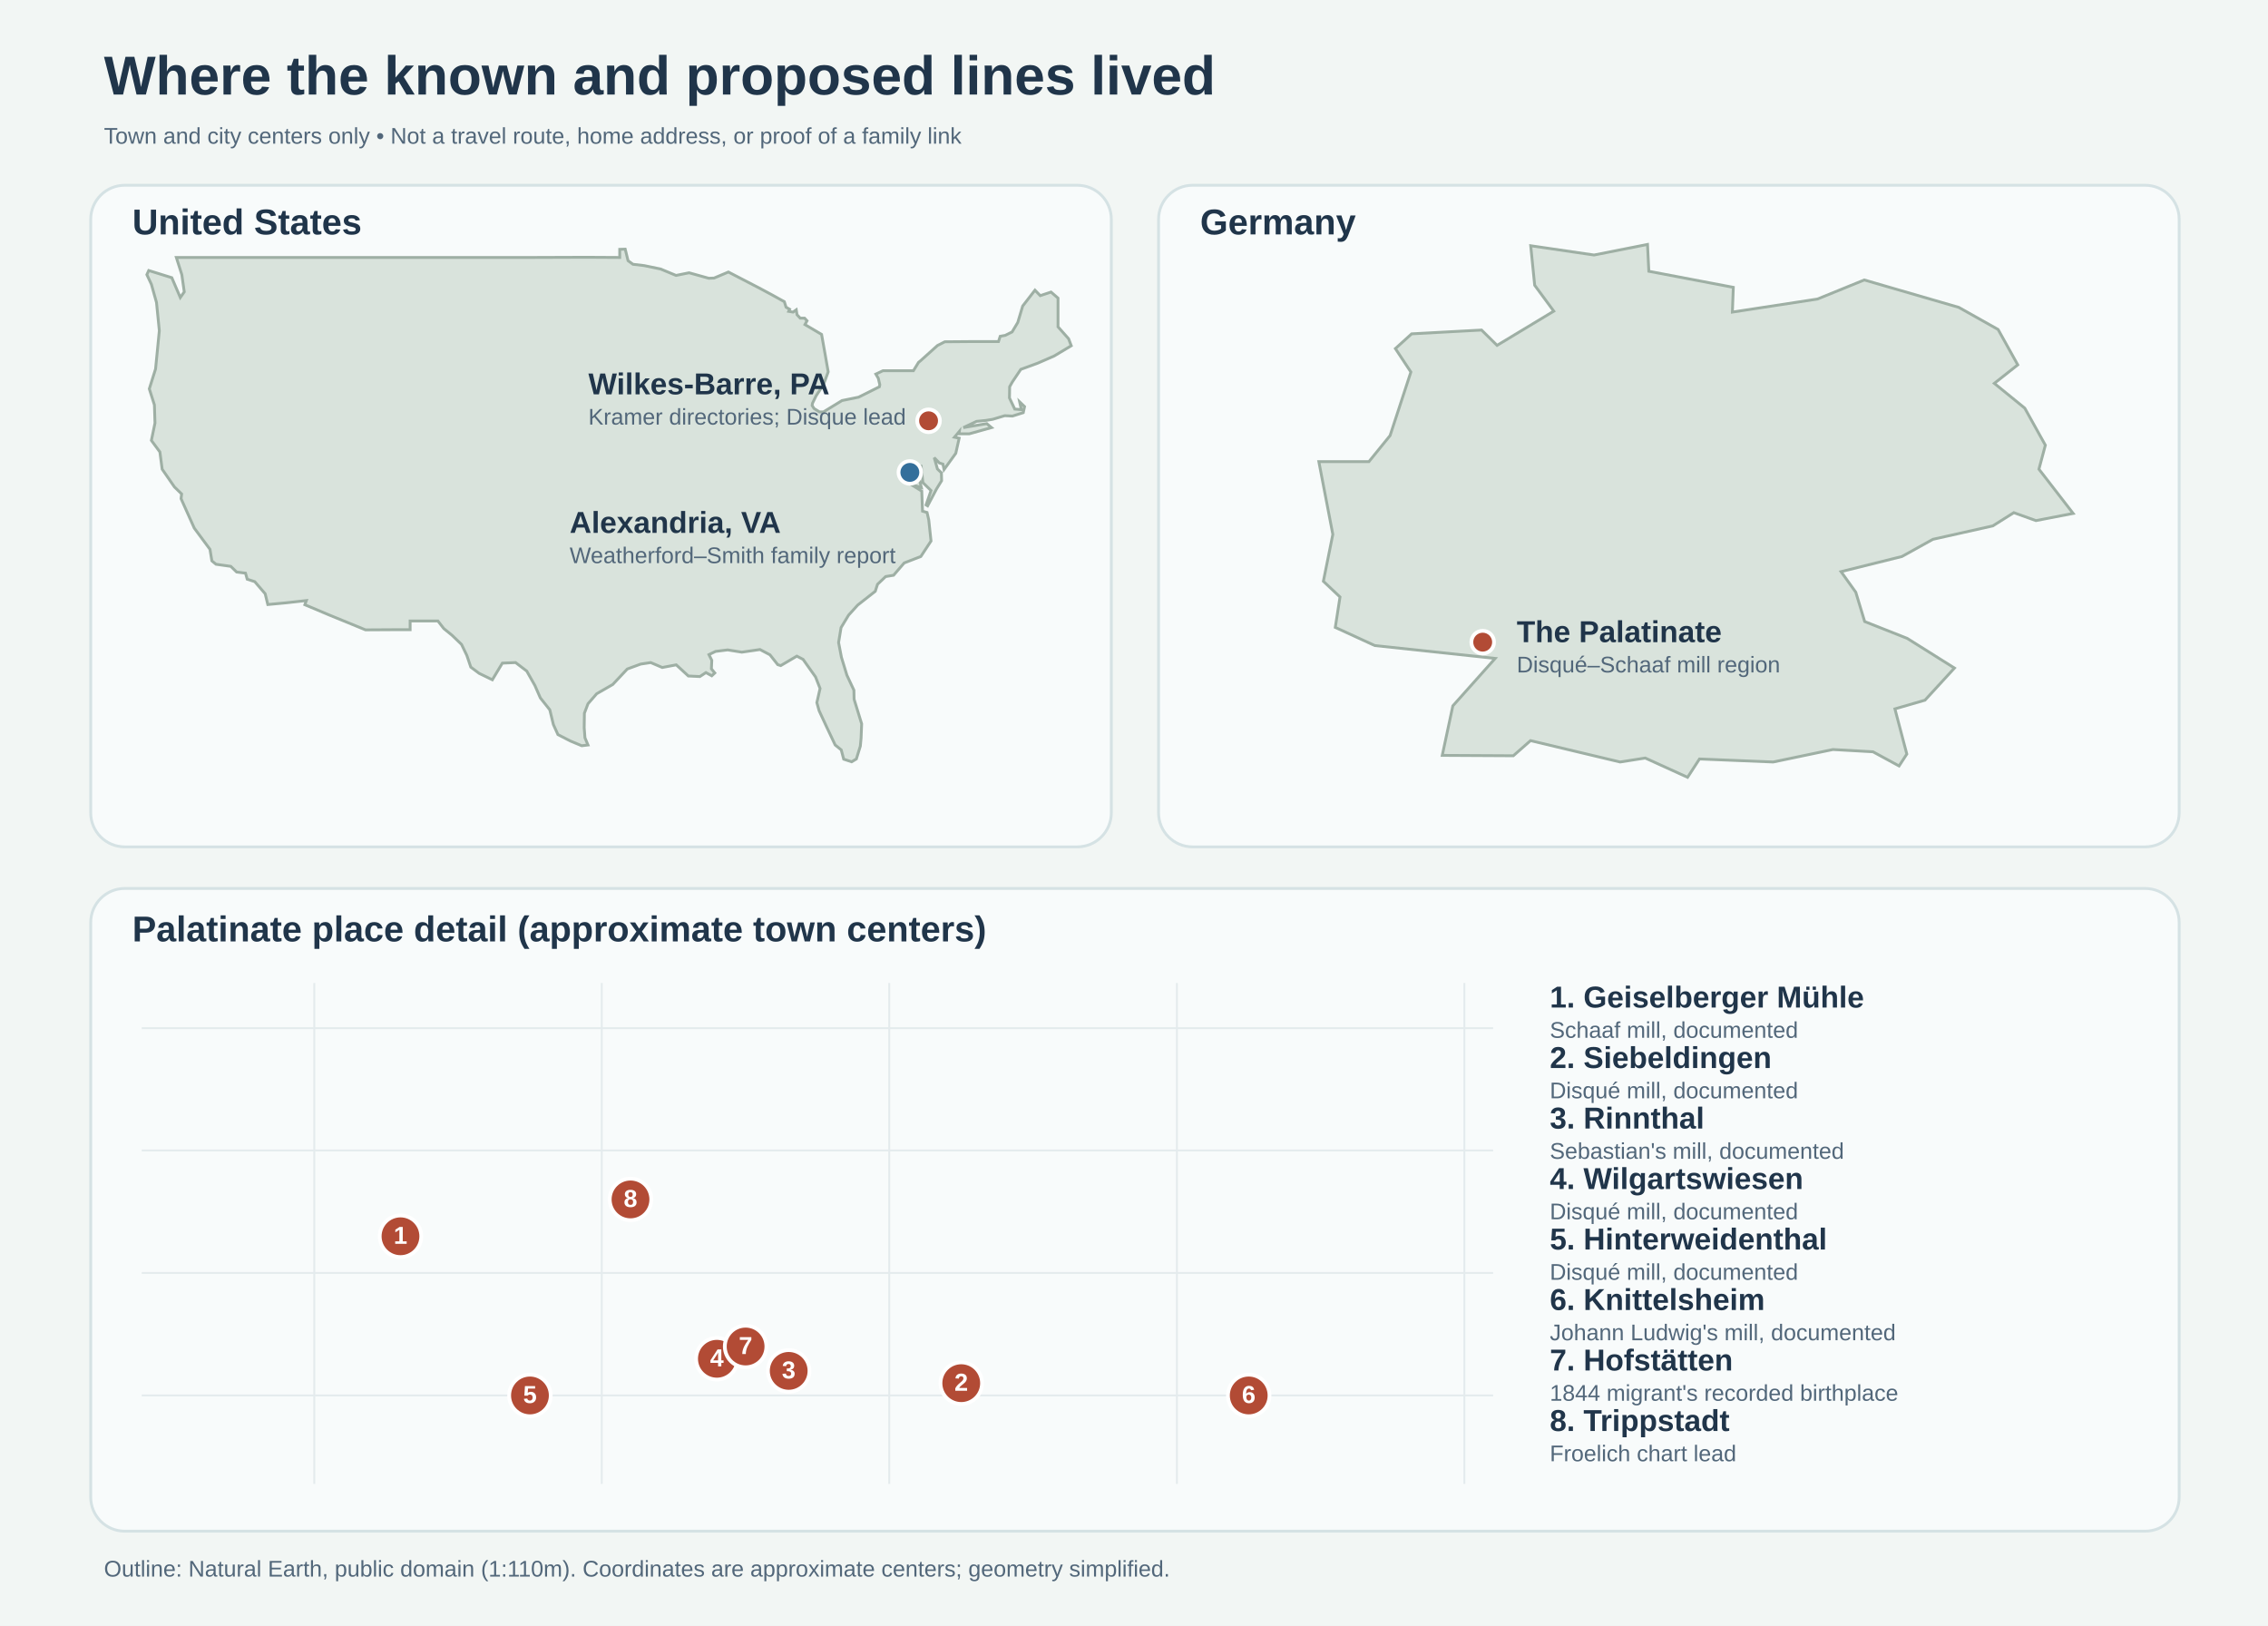
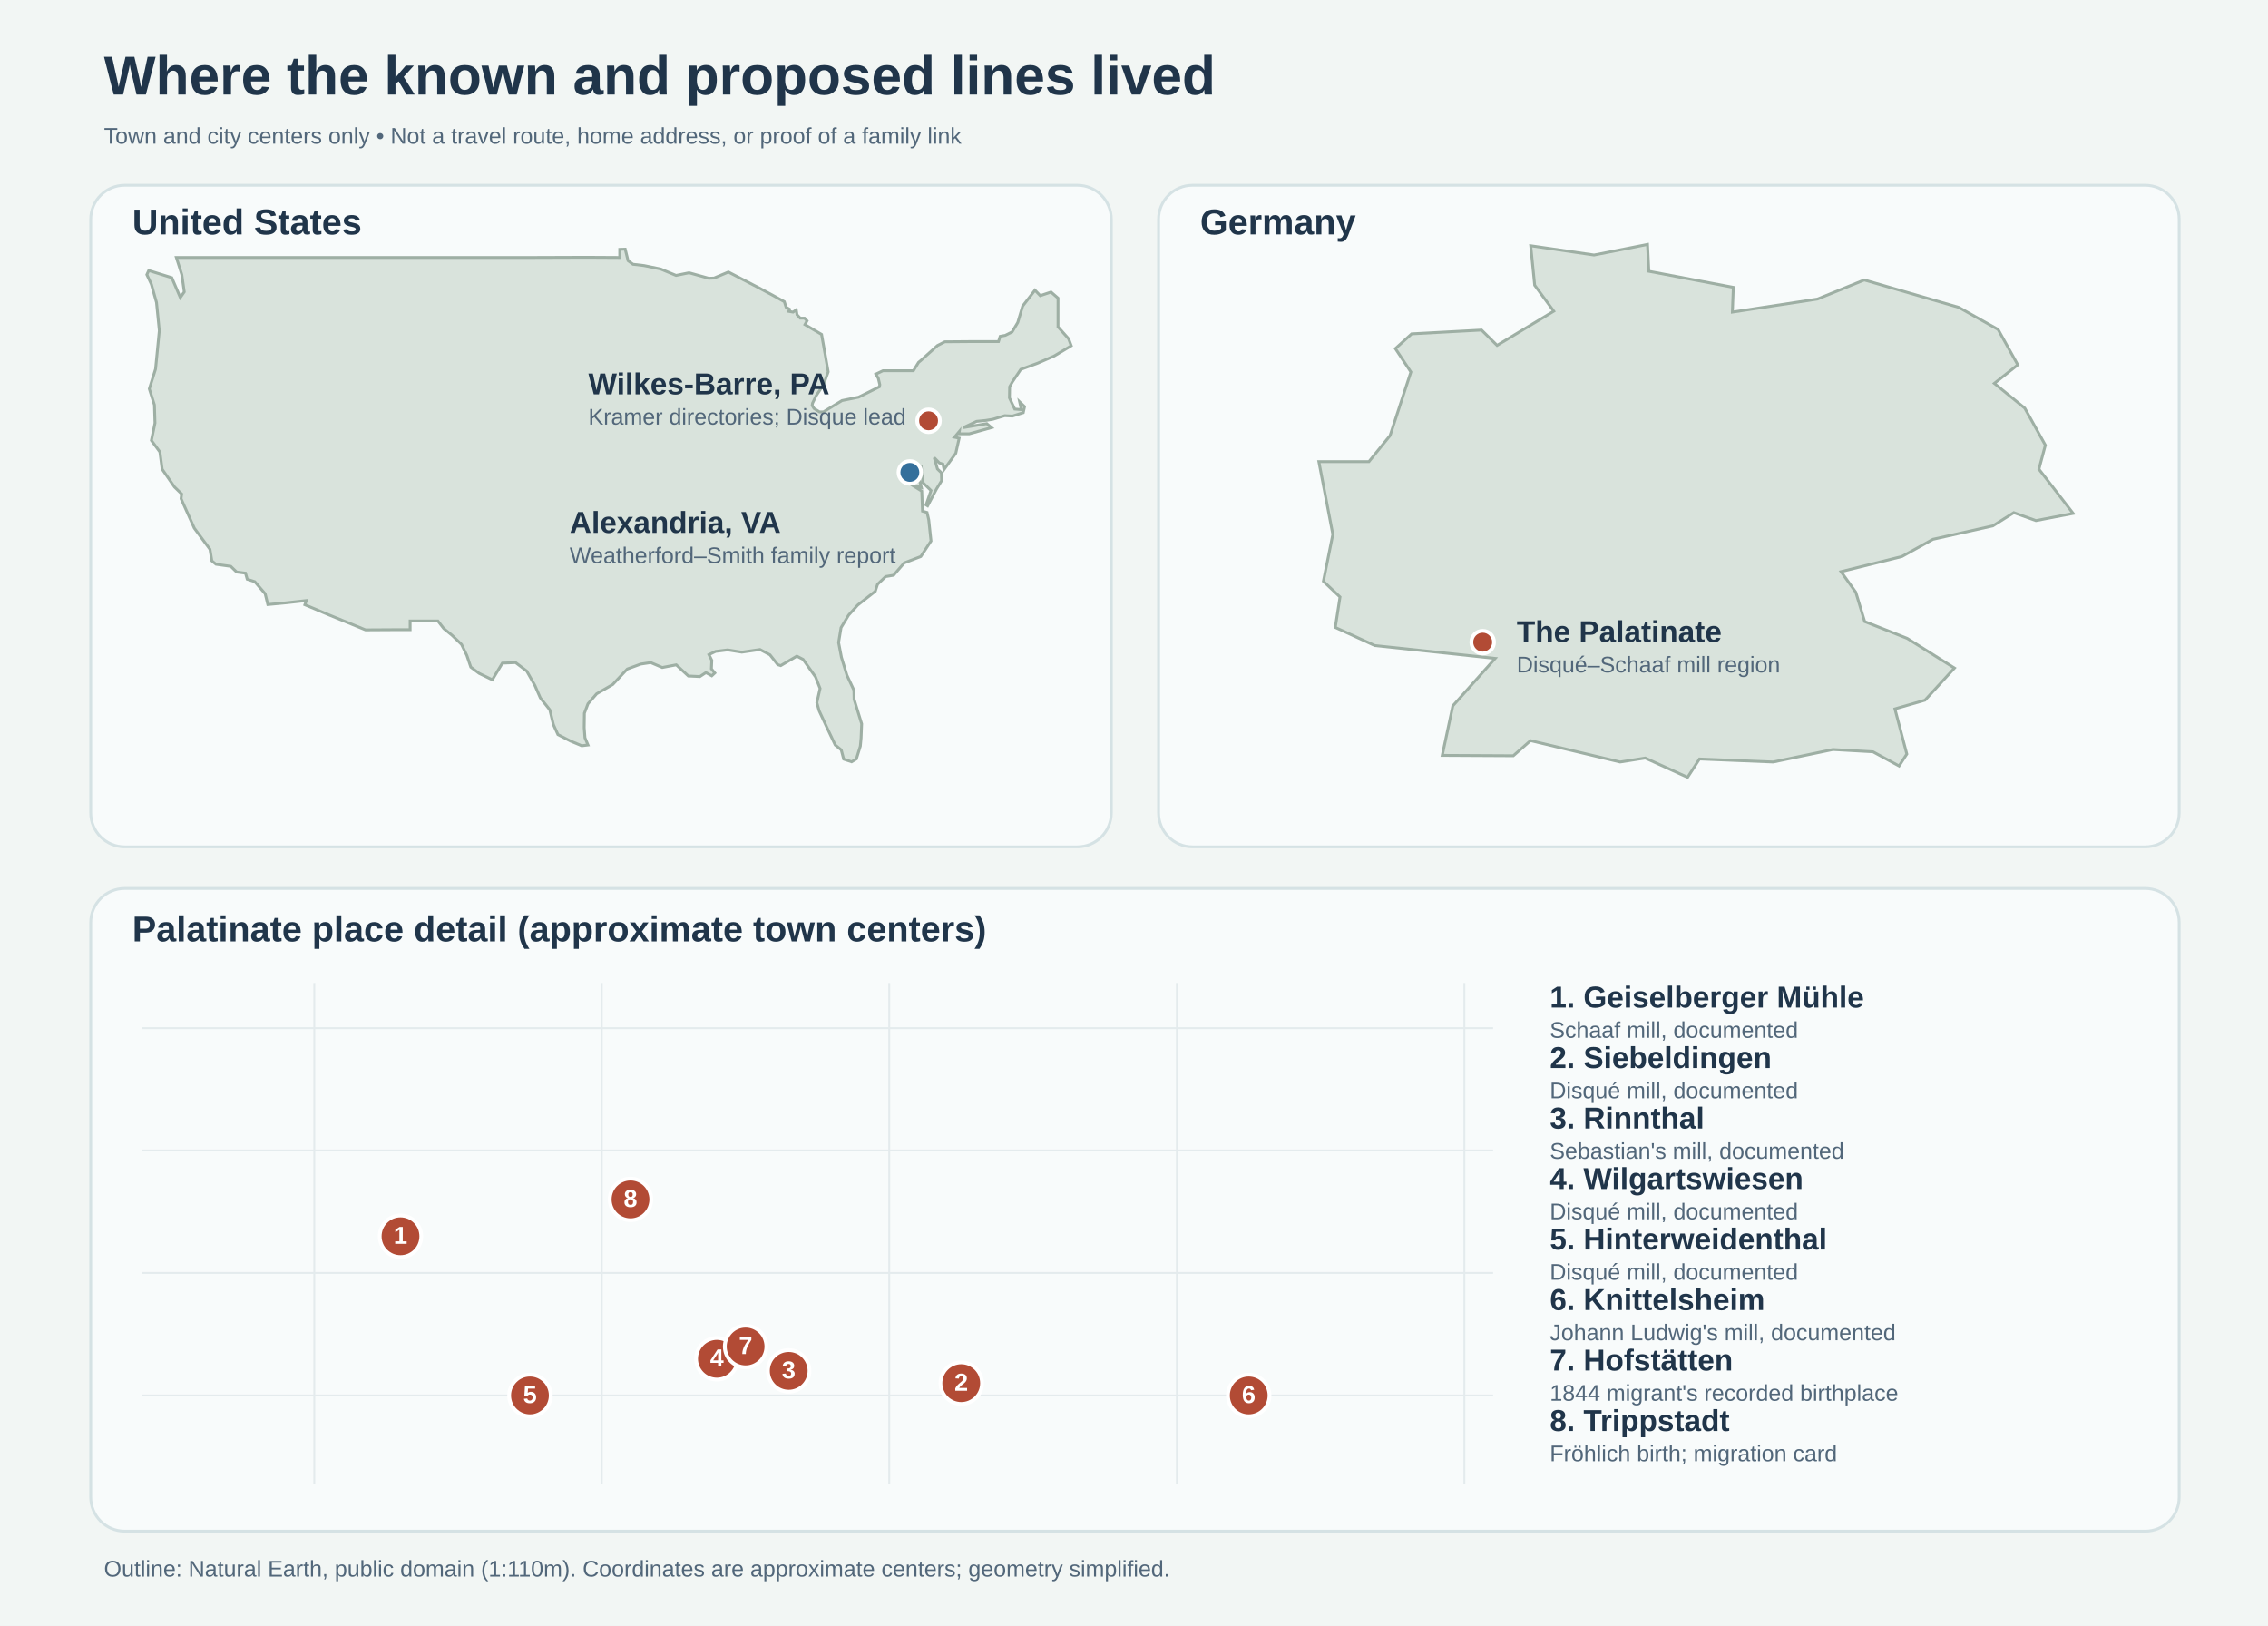
<svg xmlns="http://www.w3.org/2000/svg" width="1200" height="860" viewBox="0 0 1200 860" role="img" aria-labelledby="title desc">
  <style>text{font-family:Segoe UI,Arial,sans-serif;fill:#20354a}.title{font-size:29px;font-weight:700}.heading{font-size:19px;font-weight:700}.place{font-size:16px;font-weight:650}.note{font-size:12px;fill:#52677a}.fine{font-size:12px;fill:#52677a}.sea{fill:#edf4f6}.land{fill:#d9e3dc;stroke:#9eafa4;stroke-width:1.5}.panel{fill:#f8fbfb;stroke:#d5e2e4;stroke-width:1.5}.grid{stroke:#e4ebed;stroke-width:1}.number{font-size:13px;font-weight:700;fill:white}</style>
  <rect width="1200" height="860" fill="#f2f6f4" />
  <text x="55" y="50" class="title">Where the known and proposed lines lived</text>
  <text x="55" y="76" class="note">Town and city centers only • Not a travel route, home address, or proof of a family link</text>
  <rect x="48" y="98" width="540" height="350" rx="18" class="panel" />
  <rect x="613" y="98" width="540" height="350" rx="18" class="panel" />
  <text x="70" y="124" class="heading">United States</text>
  <text x="635" y="124" class="heading">Germany</text>
  <path d="M 93.3,136.2 L 117.4,136.2 L 142.5,136.2 L 150.9,136.2 L 176.7,136.2 L 201.7,136.2 L 227.1,136.2 L 252.6,136.2 L 281.4,136.2 L 310.3,136.1 L 327.9,136.2 L 327.9,131.9 L 330.8,131.8 L 332.3,137.9 L 334.9,139.8 L 340.8,140.5 L 349.5,142.3 L 357.7,145.7 L 364.6,144.3 L 375.0,147.2 L 377.8,147.1 L 385.4,143.9 L 393.3,148.0 L 401.6,152.3 L 408.5,156.0 L 415.0,159.6 L 415.9,162.5 L 417.8,163.6 L 417.3,164.7 L 419.6,165.1 L 421.3,163.9 L 421.7,166.5 L 423.4,168.3 L 425.7,168.3 L 427.0,169.7 L 425.9,171.7 L 434.7,176.9 L 436.5,187.0 L 438.2,196.7 L 435.8,203.3 L 431.8,209.4 L 429.9,213.3 L 429.7,214.5 L 430.7,216.1 L 433.6,217.9 L 435.7,217.9 L 445.5,211.9 L 454.3,210.1 L 465.3,204.6 L 465.5,203.5 L 464.7,200.1 L 463.4,197.9 L 467.2,196.1 L 475.5,196.1 L 483.3,196.1 L 486.0,191.7 L 487.1,190.8 L 496.0,182.8 L 499.9,180.8 L 512.7,180.7 L 528.3,180.7 L 529.2,177.9 L 531.9,177.4 L 535.5,175.6 L 538.5,170.6 L 541.1,161.9 L 547.6,153.5 L 550.4,156.4 L 556.1,154.5 L 559.8,157.7 L 559.8,172.9 L 565.4,179.2 L 566.8,182.9 L 557.8,188.3 L 549.1,192.1 L 540.1,195.4 L 535.6,202.1 L 534.2,204.6 L 534.1,210.5 L 536.9,216.4 L 540.4,216.7 L 539.5,212.6 L 542.1,215.1 L 541.4,218.3 L 535.7,220.1 L 531.6,219.9 L 525.3,221.8 L 521.7,222.4 L 516.7,222.9 L 509.7,226.2 L 522.1,224.1 L 524.6,226.2 L 512.8,229.5 L 507.4,229.5 L 507.6,228.2 L 505.0,231.3 L 507.5,231.8 L 505.7,239.8 L 499.5,248.4 L 498.9,245.5 L 497.0,244.9 L 494.3,242.1 L 496.0,248.1 L 498.1,250.1 L 498.2,254.3 L 495.5,258.7 L 490.8,267.6 L 490.0,267.1 L 492.6,259.5 L 488.3,255.3 L 487.3,246.0 L 485.7,250.8 L 487.5,257.9 L 481.9,256.2 L 487.7,259.8 L 488.1,270.4 L 490.5,271.1 L 491.4,275.0 L 492.6,286.2 L 487.2,294.4 L 478.4,297.8 L 472.8,304.3 L 468.6,305.0 L 464.3,309.1 L 463.1,312.8 L 453.8,320.1 L 449.0,325.4 L 445.0,332.0 L 443.7,339.9 L 445.2,347.7 L 448.1,357.2 L 451.8,365.1 L 451.9,369.9 L 455.9,382.9 L 455.6,390.4 L 455.2,394.7 L 453.1,401.5 L 450.6,403.0 L 446.4,401.6 L 445.1,396.7 L 441.9,394.1 L 437.4,384.6 L 433.4,376.0 L 432.2,371.7 L 433.9,364.2 L 431.5,358.1 L 424.9,348.8 L 421.6,347.1 L 413.1,352.1 L 411.5,351.6 L 407.4,346.4 L 402.1,343.6 L 392.5,345.0 L 385.0,343.8 L 378.6,344.6 L 375.1,346.3 L 376.6,349.3 L 376.4,353.8 L 378.2,356.0 L 376.6,357.5 L 373.5,355.8 L 370.3,357.9 L 364.2,357.6 L 357.8,351.7 L 350.4,353.1 L 344.3,350.5 L 339.0,351.3 L 331.9,353.9 L 324.2,362.1 L 315.7,367.0 L 311.1,372.3 L 309.2,377.3 L 309.1,385.0 L 309.5,390.3 L 311.1,394.1 L 307.8,394.5 L 301.8,392.0 L 295.2,388.6 L 292.8,383.3 L 290.9,375.5 L 285.9,369.2 L 283.0,362.6 L 278.7,355.0 L 272.8,350.5 L 265.8,350.8 L 260.5,359.6 L 253.5,356.2 L 249.1,352.9 L 247.0,346.7 L 244.2,340.9 L 239.1,336.0 L 234.8,332.5 L 231.7,328.5 L 217.0,328.5 L 217.0,333.1 L 210.3,333.1 L 193.4,333.2 L 174.1,325.3 L 161.3,319.9 L 162.1,317.7 L 151.3,318.9 L 141.7,319.8 L 140.3,314.1 L 134.8,307.7 L 130.8,306.4 L 129.9,303.2 L 125.2,302.6 L 122.1,299.6 L 114.3,298.5 L 112.1,296.7 L 111.1,290.6 L 102.8,279.4 L 95.8,263.8 L 96.1,261.3 L 92.3,257.6 L 85.8,248.2 L 84.6,239.1 L 80.1,233.0 L 82.0,223.8 L 81.7,214.2 L 79.0,205.7 L 82.3,195.2 L 83.3,185.1 L 84.3,174.9 L 82.8,160.0 L 80.1,150.4 L 77.7,145.3 L 78.7,143.1 L 90.9,146.9 L 95.4,157.4 L 97.5,154.4 L 96.2,145.3 L 93.3,136.2 Z" class="land" />
  <path d="M 1057.2,174.3 L 1067.6,193.0 L 1055.2,202.8 L 1071.3,215.9 L 1082.2,235.5 L 1078.8,248.2 L 1096.9,271.6 L 1077.2,275.4 L 1065.5,271.2 L 1054.4,278.2 L 1022.7,285.3 L 1006.3,294.4 L 974.1,302.4 L 981.9,313.3 L 986.6,328.8 L 1009.1,337.7 L 1034.1,353.4 L 1018.5,370.4 L 1002.6,375.0 L 1008.9,398.9 L 1004.8,405.2 L 991.0,397.7 L 969.8,396.5 L 938.2,403.1 L 899.2,401.5 L 892.9,411.2 L 870.5,401.0 L 857.2,403.1 L 809.8,391.8 L 800.7,399.8 L 763.1,399.6 L 768.7,373.4 L 791.1,348.3 L 727.4,341.5 L 706.5,331.9 L 709.0,315.8 L 700.2,307.5 L 705.2,282.7 L 697.8,244.2 L 724.3,244.2 L 735.5,230.4 L 746.5,196.8 L 738.3,184.4 L 746.9,176.6 L 783.9,174.6 L 792.1,182.7 L 822.1,164.6 L 812.0,150.9 L 809.9,130.0 L 843.4,134.9 L 871.7,129.3 L 872.4,143.5 L 917.1,152.0 L 916.6,165.1 L 961.6,158.2 L 986.4,148.1 L 1036.4,162.6 L 1057.2,174.3 Z" class="land" />
  <circle cx="491.3" cy="222.6" r="6" fill="#b24b35" stroke="white" stroke-width="2" />
  <text x="311.3" y="208.6" class="place">Wilkes-Barre, PA</text>
  <text x="311.3" y="224.6" class="note">Kramer directories; Disque lead</text>
  <circle cx="481.4" cy="249.9" r="6" fill="#346f9b" stroke="white" stroke-width="2" />
  <text x="301.4" y="281.9" class="place">Alexandria, VA</text>
  <text x="301.4" y="297.9" class="note">Weatherford–Smith family report</text>
  <circle cx="784.5" cy="339.7" r="6" fill="#b24b35" stroke="white" stroke-width="2" />
  <text x="802.5" y="339.7" class="place">The Palatinate</text>
  <text x="802.5" y="355.7" class="note">Disqué–Schaaf mill region</text>
  <rect x="48" y="470" width="1105" height="340" rx="18" class="panel" />
  <text x="70" y="498" class="heading">Palatinate place detail (approximate town centers)</text>
  <line x1="166.3" y1="520" x2="166.3" y2="785" class="grid" />
  <line x1="318.4" y1="520" x2="318.4" y2="785" class="grid" />
  <line x1="470.5" y1="520" x2="470.5" y2="785" class="grid" />
  <line x1="622.7" y1="520" x2="622.7" y2="785" class="grid" />
  <line x1="774.8" y1="520" x2="774.8" y2="785" class="grid" />
  <line x1="75" y1="738.2" x2="790" y2="738.2" class="grid" />
  <line x1="75" y1="673.4" x2="790" y2="673.4" class="grid" />
  <line x1="75" y1="608.6" x2="790" y2="608.6" class="grid" />
  <line x1="75" y1="543.9" x2="790" y2="543.9" class="grid" />
  <circle cx="211.9" cy="654.0" r="11" fill="#b24b35" stroke="white" stroke-width="2" />
  <text x="211.9" y="658.0" text-anchor="middle" class="number">1</text>
  <text x="820" y="533" class="place">1. Geiselberger Mühle</text>
  <text x="820" y="549" class="fine">Schaaf mill, documented</text>
  <circle cx="508.6" cy="731.7" r="11" fill="#b24b35" stroke="white" stroke-width="2" />
  <text x="508.6" y="735.7" text-anchor="middle" class="number">2</text>
  <text x="820" y="565" class="place">2. Siebeldingen</text>
  <text x="820" y="581" class="fine">Disqué mill, documented</text>
  <circle cx="417.3" cy="725.2" r="11" fill="#b24b35" stroke="white" stroke-width="2" />
  <text x="417.3" y="729.2" text-anchor="middle" class="number">3</text>
  <text x="820" y="597" class="place">3. Rinnthal</text>
  <text x="820" y="613" class="fine">Sebastian's mill, documented</text>
  <circle cx="379.3" cy="718.8" r="11" fill="#b24b35" stroke="white" stroke-width="2" />
  <text x="379.3" y="722.8" text-anchor="middle" class="number">4</text>
  <text x="820" y="629" class="place">4. Wilgartswiesen</text>
  <text x="820" y="645" class="fine">Disqué mill, documented</text>
  <circle cx="280.4" cy="738.2" r="11" fill="#b24b35" stroke="white" stroke-width="2" />
  <text x="280.4" y="742.2" text-anchor="middle" class="number">5</text>
  <text x="820" y="661" class="place">5. Hinterweidenthal</text>
  <text x="820" y="677" class="fine">Disqué mill, documented</text>
  <circle cx="660.7" cy="738.2" r="11" fill="#b24b35" stroke="white" stroke-width="2" />
  <text x="660.7" y="742.2" text-anchor="middle" class="number">6</text>
  <text x="820" y="693" class="place">6. Knittelsheim</text>
  <text x="820" y="709" class="fine">Johann Ludwig's mill, documented</text>
  <circle cx="394.5" cy="712.3" r="11" fill="#b24b35" stroke="white" stroke-width="2" />
  <text x="394.5" y="716.3" text-anchor="middle" class="number">7</text>
  <text x="820" y="725" class="place">7. Hofstätten</text>
  <text x="820" y="741" class="fine">1844 migrant's recorded birthplace</text>
  <circle cx="333.6" cy="634.5" r="11" fill="#b24b35" stroke="white" stroke-width="2" />
  <text x="333.6" y="638.5" text-anchor="middle" class="number">8</text>
  <text x="820" y="757" class="place">8. Trippstadt</text>
-   <text x="820" y="773" class="fine">Froelich chart lead</text>
+   <text x="820" y="773" class="fine">Fröhlich birth; migration card</text>
  <text x="55" y="834" class="fine">Outline: Natural Earth, public domain (1:110m). Coordinates are approximate centers; geometry simplified.</text>
</svg>
